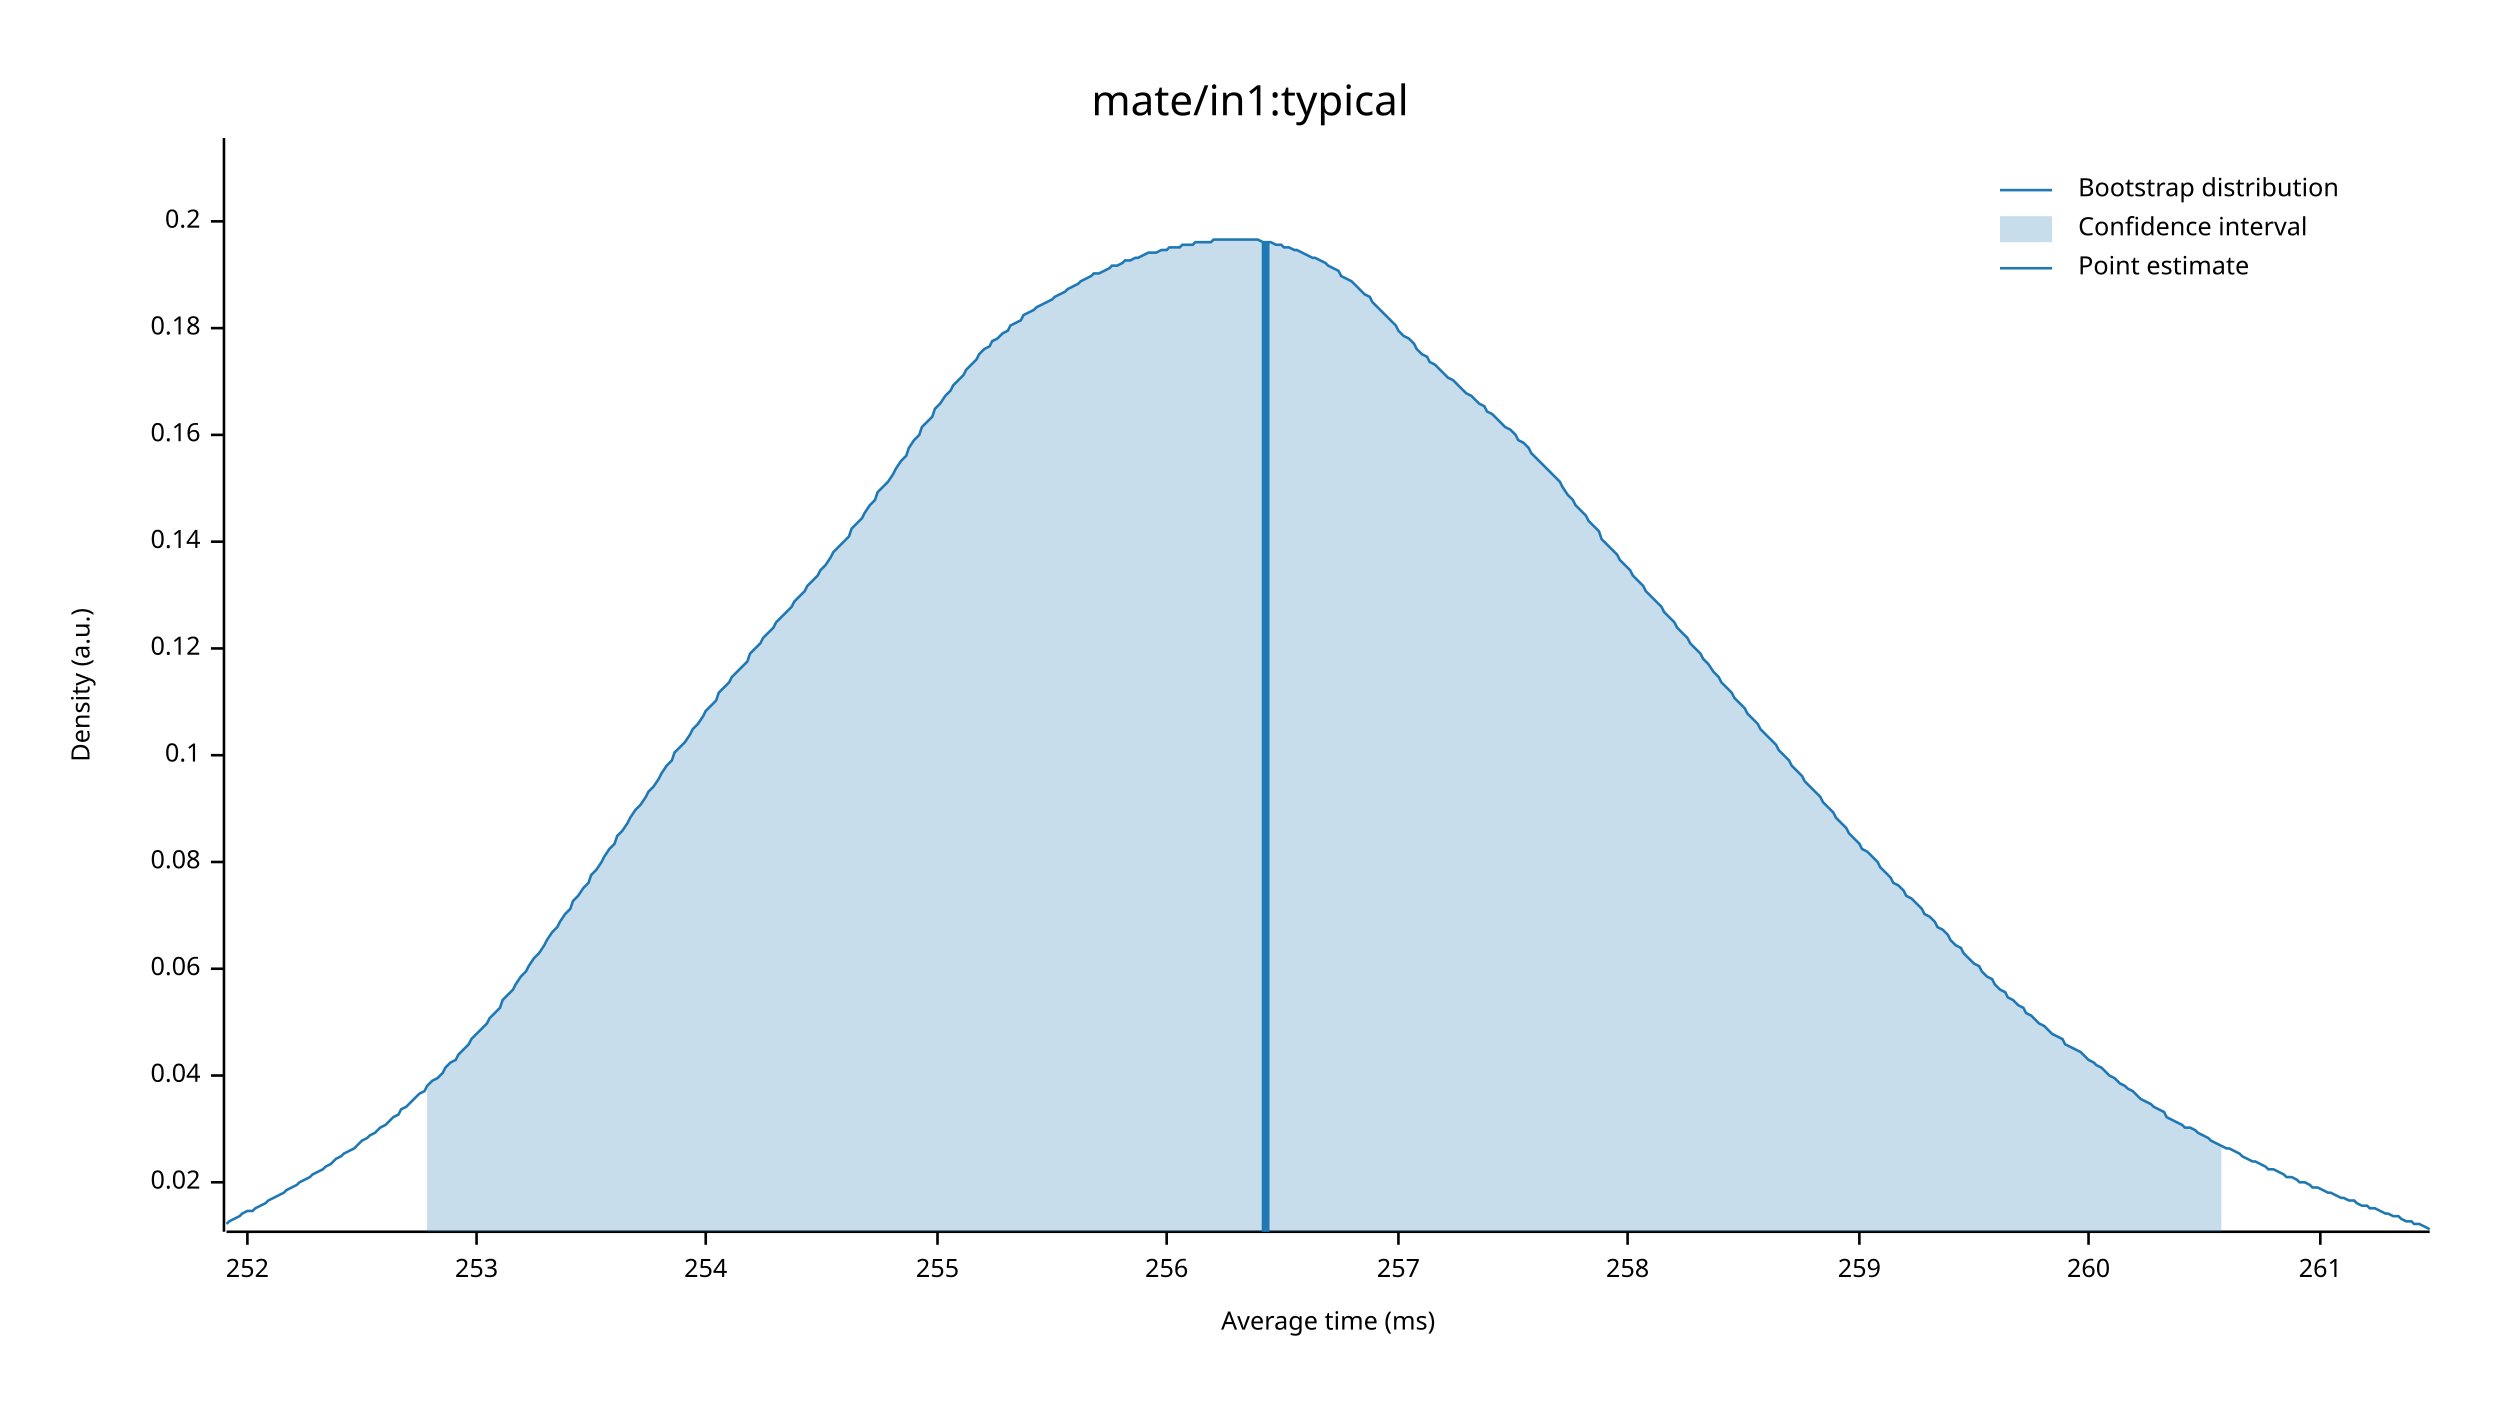
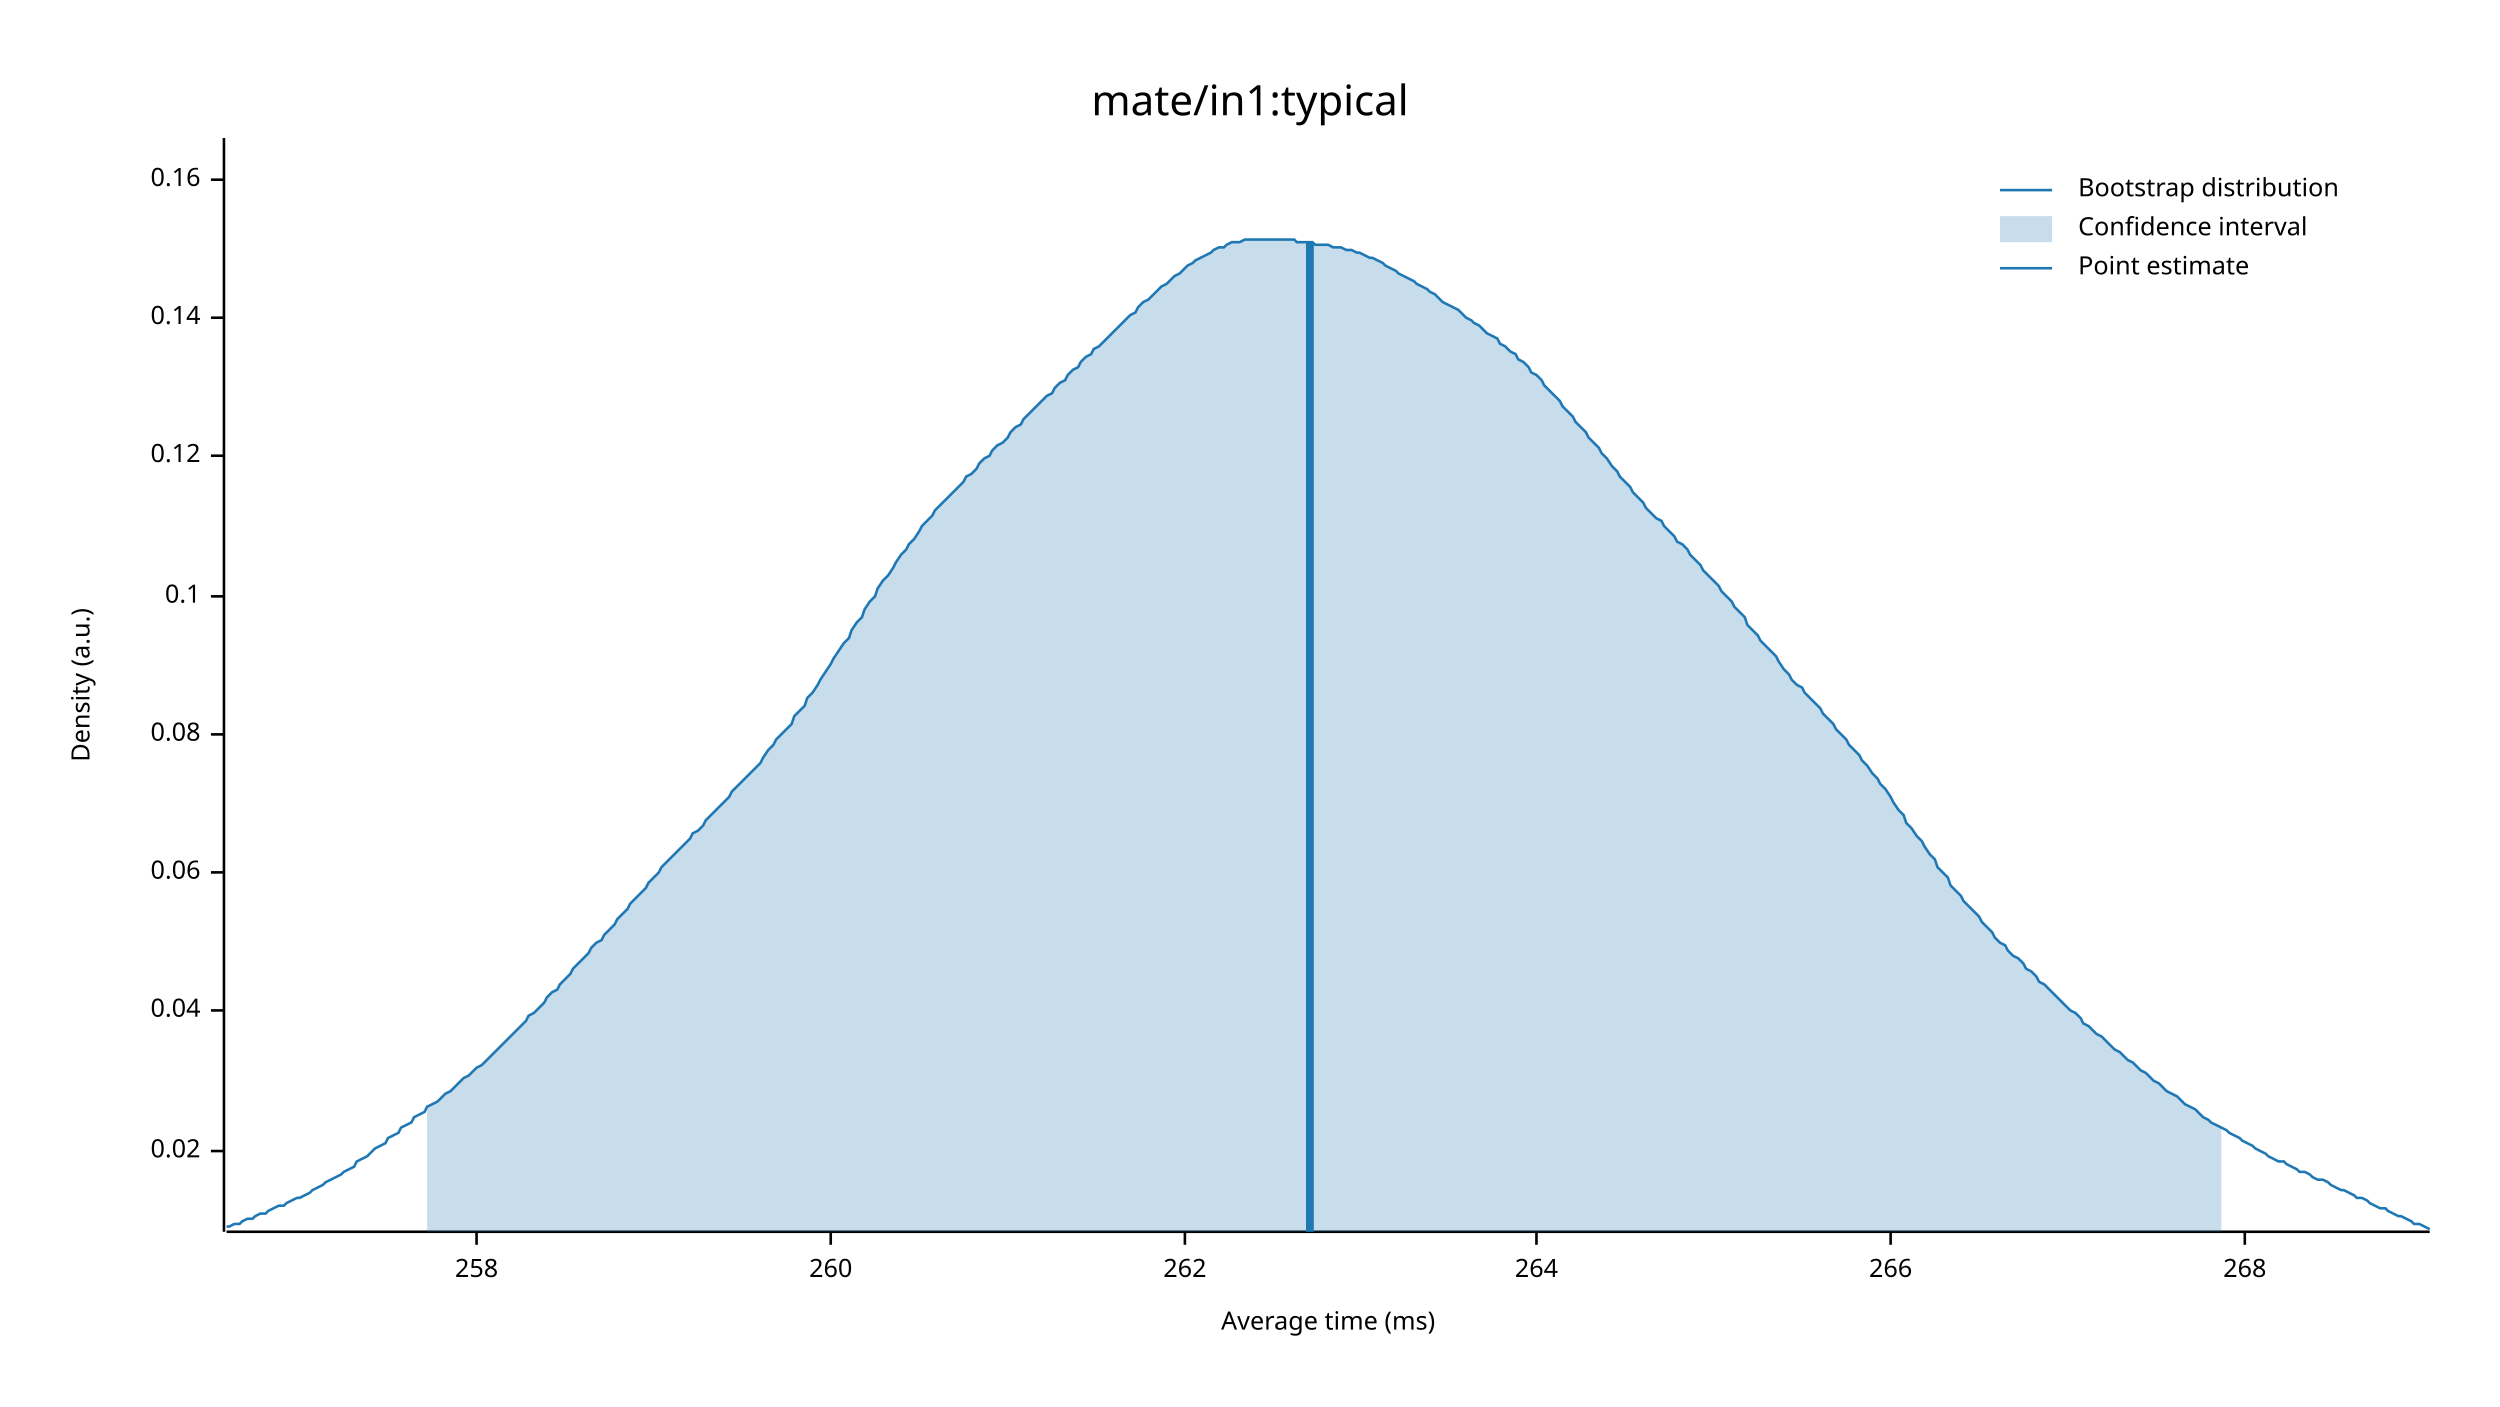
<svg xmlns="http://www.w3.org/2000/svg" width="960" height="540" viewBox="0 0 960 540">
  <text x="480" y="32" dy="0.76em" text-anchor="middle" font-family="sans-serif" font-size="16.129" opacity="1" fill="#000000">
mate/in1:typical
</text>
  <text x="27" y="263" dy="0.76em" text-anchor="middle" font-family="sans-serif" font-size="9.677" opacity="1" fill="#000000" transform="rotate(270, 27, 263)">
Density (a.u.)
</text>
  <text x="510" y="513" dy="-0.5ex" text-anchor="middle" font-family="sans-serif" font-size="9.677" opacity="1" fill="#000000">
Average time (ms)
</text>
  <polyline fill="none" opacity="1" stroke="#000000" stroke-width="1" points="86,53 86,473 " />
-   <text x="77" y="454" dy="0.5ex" text-anchor="end" font-family="sans-serif" font-size="9.677" opacity="1" fill="#000000">
+   <text x="77" y="442" dy="0.5ex" text-anchor="end" font-family="sans-serif" font-size="9.677" opacity="1" fill="#000000">
0.02
</text>
-   <polyline fill="none" opacity="1" stroke="#000000" stroke-width="1" points="81,454 86,454 " />
-   <text x="77" y="413" dy="0.5ex" text-anchor="end" font-family="sans-serif" font-size="9.677" opacity="1" fill="#000000">
+   <polyline fill="none" opacity="1" stroke="#000000" stroke-width="1" points="81,442 86,442 " />
+   <text x="77" y="388" dy="0.5ex" text-anchor="end" font-family="sans-serif" font-size="9.677" opacity="1" fill="#000000">
0.04
</text>
-   <polyline fill="none" opacity="1" stroke="#000000" stroke-width="1" points="81,413 86,413 " />
-   <text x="77" y="372" dy="0.5ex" text-anchor="end" font-family="sans-serif" font-size="9.677" opacity="1" fill="#000000">
+   <polyline fill="none" opacity="1" stroke="#000000" stroke-width="1" points="81,388 86,388 " />
+   <text x="77" y="335" dy="0.5ex" text-anchor="end" font-family="sans-serif" font-size="9.677" opacity="1" fill="#000000">
0.06
</text>
-   <polyline fill="none" opacity="1" stroke="#000000" stroke-width="1" points="81,372 86,372 " />
-   <text x="77" y="331" dy="0.5ex" text-anchor="end" font-family="sans-serif" font-size="9.677" opacity="1" fill="#000000">
+   <polyline fill="none" opacity="1" stroke="#000000" stroke-width="1" points="81,335 86,335 " />
+   <text x="77" y="282" dy="0.5ex" text-anchor="end" font-family="sans-serif" font-size="9.677" opacity="1" fill="#000000">
0.08
</text>
-   <polyline fill="none" opacity="1" stroke="#000000" stroke-width="1" points="81,331 86,331 " />
-   <text x="77" y="290" dy="0.5ex" text-anchor="end" font-family="sans-serif" font-size="9.677" opacity="1" fill="#000000">
+   <polyline fill="none" opacity="1" stroke="#000000" stroke-width="1" points="81,282 86,282 " />
+   <text x="77" y="229" dy="0.5ex" text-anchor="end" font-family="sans-serif" font-size="9.677" opacity="1" fill="#000000">
0.1
</text>
-   <polyline fill="none" opacity="1" stroke="#000000" stroke-width="1" points="81,290 86,290 " />
-   <text x="77" y="249" dy="0.5ex" text-anchor="end" font-family="sans-serif" font-size="9.677" opacity="1" fill="#000000">
+   <polyline fill="none" opacity="1" stroke="#000000" stroke-width="1" points="81,229 86,229 " />
+   <text x="77" y="175" dy="0.5ex" text-anchor="end" font-family="sans-serif" font-size="9.677" opacity="1" fill="#000000">
0.12
</text>
-   <polyline fill="none" opacity="1" stroke="#000000" stroke-width="1" points="81,249 86,249 " />
-   <text x="77" y="208" dy="0.5ex" text-anchor="end" font-family="sans-serif" font-size="9.677" opacity="1" fill="#000000">
+   <polyline fill="none" opacity="1" stroke="#000000" stroke-width="1" points="81,175 86,175 " />
+   <text x="77" y="122" dy="0.5ex" text-anchor="end" font-family="sans-serif" font-size="9.677" opacity="1" fill="#000000">
0.14
</text>
-   <polyline fill="none" opacity="1" stroke="#000000" stroke-width="1" points="81,208 86,208 " />
-   <text x="77" y="167" dy="0.5ex" text-anchor="end" font-family="sans-serif" font-size="9.677" opacity="1" fill="#000000">
+   <polyline fill="none" opacity="1" stroke="#000000" stroke-width="1" points="81,122 86,122 " />
+   <text x="77" y="69" dy="0.5ex" text-anchor="end" font-family="sans-serif" font-size="9.677" opacity="1" fill="#000000">
0.16
</text>
-   <polyline fill="none" opacity="1" stroke="#000000" stroke-width="1" points="81,167 86,167 " />
-   <text x="77" y="126" dy="0.5ex" text-anchor="end" font-family="sans-serif" font-size="9.677" opacity="1" fill="#000000">
- 0.18
- </text>
-   <polyline fill="none" opacity="1" stroke="#000000" stroke-width="1" points="81,126 86,126 " />
-   <text x="77" y="85" dy="0.5ex" text-anchor="end" font-family="sans-serif" font-size="9.677" opacity="1" fill="#000000">
- 0.2
- </text>
-   <polyline fill="none" opacity="1" stroke="#000000" stroke-width="1" points="81,85 86,85 " />
+   <polyline fill="none" opacity="1" stroke="#000000" stroke-width="1" points="81,69 86,69 " />
  <polyline fill="none" opacity="1" stroke="#000000" stroke-width="1" points="87,473 933,473 " />
-   <text x="95" y="483" dy="0.76em" text-anchor="middle" font-family="sans-serif" font-size="9.677" opacity="1" fill="#000000">
- 252
- </text>
-   <polyline fill="none" opacity="1" stroke="#000000" stroke-width="1" points="95,473 95,478 " />
  <text x="183" y="483" dy="0.76em" text-anchor="middle" font-family="sans-serif" font-size="9.677" opacity="1" fill="#000000">
- 253
+ 258
</text>
  <polyline fill="none" opacity="1" stroke="#000000" stroke-width="1" points="183,473 183,478 " />
-   <text x="271" y="483" dy="0.76em" text-anchor="middle" font-family="sans-serif" font-size="9.677" opacity="1" fill="#000000">
- 254
- </text>
-   <polyline fill="none" opacity="1" stroke="#000000" stroke-width="1" points="271,473 271,478 " />
-   <text x="360" y="483" dy="0.76em" text-anchor="middle" font-family="sans-serif" font-size="9.677" opacity="1" fill="#000000">
- 255
- </text>
-   <polyline fill="none" opacity="1" stroke="#000000" stroke-width="1" points="360,473 360,478 " />
-   <text x="448" y="483" dy="0.76em" text-anchor="middle" font-family="sans-serif" font-size="9.677" opacity="1" fill="#000000">
- 256
- </text>
-   <polyline fill="none" opacity="1" stroke="#000000" stroke-width="1" points="448,473 448,478 " />
-   <text x="537" y="483" dy="0.76em" text-anchor="middle" font-family="sans-serif" font-size="9.677" opacity="1" fill="#000000">
- 257
- </text>
-   <polyline fill="none" opacity="1" stroke="#000000" stroke-width="1" points="537,473 537,478 " />
-   <text x="625" y="483" dy="0.76em" text-anchor="middle" font-family="sans-serif" font-size="9.677" opacity="1" fill="#000000">
- 258
- </text>
-   <polyline fill="none" opacity="1" stroke="#000000" stroke-width="1" points="625,473 625,478 " />
-   <text x="714" y="483" dy="0.76em" text-anchor="middle" font-family="sans-serif" font-size="9.677" opacity="1" fill="#000000">
- 259
- </text>
-   <polyline fill="none" opacity="1" stroke="#000000" stroke-width="1" points="714,473 714,478 " />
-   <text x="802" y="483" dy="0.76em" text-anchor="middle" font-family="sans-serif" font-size="9.677" opacity="1" fill="#000000">
+   <text x="319" y="483" dy="0.76em" text-anchor="middle" font-family="sans-serif" font-size="9.677" opacity="1" fill="#000000">
260
</text>
-   <polyline fill="none" opacity="1" stroke="#000000" stroke-width="1" points="802,473 802,478 " />
-   <text x="891" y="483" dy="0.76em" text-anchor="middle" font-family="sans-serif" font-size="9.677" opacity="1" fill="#000000">
- 261
+   <polyline fill="none" opacity="1" stroke="#000000" stroke-width="1" points="319,473 319,478 " />
+   <text x="455" y="483" dy="0.76em" text-anchor="middle" font-family="sans-serif" font-size="9.677" opacity="1" fill="#000000">
+ 262
</text>
-   <polyline fill="none" opacity="1" stroke="#000000" stroke-width="1" points="891,473 891,478 " />
-   <polyline fill="none" opacity="1" stroke="#1F78B4" stroke-width="1" points="87,470 88,469 90,468 92,467 93,466 95,465 97,465 98,464 100,463 102,462 103,461 105,460 107,459 109,458 110,457 112,456 114,455 115,454 117,453 119,452 120,451 122,450 124,449 125,448 127,447 129,445 131,444 132,443 134,442 136,441 137,440 139,438 141,437 142,436 144,435 146,433 148,432 149,431 151,429 153,428 154,426 156,425 158,423 159,422 161,420 163,419 164,417 166,415 168,414 170,412 171,410 173,408 175,407 176,405 178,403 180,401 181,399 183,397 185,395 187,393 188,391 190,389 192,387 193,384 195,382 197,380 198,378 200,375 202,373 203,371 205,368 207,366 209,363 210,361 212,358 214,356 215,354 217,351 219,349 220,346 222,344 224,341 226,339 227,336 229,334 231,331 232,329 234,326 236,324 237,321 239,319 241,316 242,314 244,311 246,309 248,306 249,304 251,302 253,299 254,297 256,294 258,292 259,289 261,287 263,285 265,282 266,280 268,278 270,275 271,273 273,271 275,269 276,266 278,264 280,262 281,260 283,258 285,256 287,254 288,251 290,249 292,247 293,245 295,243 297,241 298,239 300,237 302,235 304,233 305,231 307,229 309,227 310,225 312,223 314,221 315,219 317,217 319,214 320,212 322,210 324,208 326,206 327,203 329,201 331,199 332,197 334,194 336,192 337,189 339,187 341,185 343,182 344,180 346,177 348,175 349,172 351,169 353,167 354,164 356,162 358,160 359,157 361,155 363,152 365,150 366,148 368,146 370,144 371,142 373,140 375,138 376,136 378,134 380,133 381,131 383,130 385,128 387,127 388,125 390,124 392,123 393,121 395,120 397,119 398,118 400,117 402,116 404,115 405,114 407,113 409,112 410,111 412,110 414,109 415,108 417,107 419,106 420,105 422,105 424,104 426,103 427,102 429,102 431,101 432,100 434,100 436,99 437,99 439,98 441,97 443,97 444,97 446,96 448,96 449,95 451,95 453,95 454,94 456,94 458,94 459,93 461,93 463,93 465,93 466,92 468,92 470,92 471,92 473,92 475,92 476,92 478,92 480,92 482,92 483,92 485,93 487,93 488,93 490,94 492,94 493,95 495,95 497,96 498,96 500,97 502,98 504,99 505,99 507,100 509,101 510,102 512,103 514,104 515,106 517,107 519,108 521,110 522,111 524,113 526,114 527,116 529,118 531,120 532,121 534,123 536,125 537,127 539,129 541,130 543,132 544,134 546,136 548,137 549,139 551,140 553,142 554,143 556,145 558,146 560,148 561,149 563,151 565,152 566,153 568,155 570,156 571,158 573,159 575,161 576,162 578,164 580,165 582,167 583,169 585,170 587,172 588,174 590,176 592,178 593,179 595,181 597,183 599,185 600,187 602,190 604,192 605,194 607,196 609,198 610,200 612,202 614,204 615,207 617,209 619,211 621,213 622,215 624,217 626,219 627,221 629,223 631,225 632,227 634,229 636,231 638,233 639,235 641,237 643,239 644,241 646,243 648,245 649,247 651,249 653,251 654,253 656,255 658,258 660,260 661,262 663,264 665,266 666,268 668,270 670,272 671,274 673,276 675,278 676,280 678,282 680,284 682,286 683,288 685,290 687,292 688,294 690,296 692,298 693,300 695,302 697,304 699,306 700,308 702,310 704,312 705,314 707,316 709,318 710,320 712,322 714,324 715,326 717,327 719,329 721,331 722,333 724,335 726,337 727,339 729,340 731,342 732,344 734,345 736,347 738,349 739,351 741,352 743,354 744,356 746,357 748,359 749,361 751,363 753,364 754,366 756,368 758,370 760,371 761,373 763,375 765,376 766,378 768,380 770,381 771,383 773,384 775,386 777,387 778,389 780,390 782,392 783,393 785,394 787,396 788,397 790,398 792,399 793,401 795,402 797,403 799,404 800,405 802,407 804,408 805,409 807,410 809,412 810,413 812,414 814,416 816,417 817,418 819,419 821,421 822,422 824,423 826,424 827,425 829,426 831,427 832,429 834,430 836,431 838,432 839,433 841,433 843,434 844,435 846,436 848,437 849,438 851,439 853,440 855,441 856,441 858,442 860,443 861,444 863,445 865,446 866,446 868,447 870,448 871,449 873,449 875,450 877,451 878,452 880,452 882,453 883,454 885,454 887,455 888,456 890,456 892,457 894,458 895,458 897,459 899,460 900,460 902,461 904,461 905,462 907,463 909,463 910,464 912,464 914,465 916,466 917,466 919,467 921,467 922,468 924,469 926,469 927,470 929,470 931,471 933,472 " />
-   <polygon opacity="0.25" fill="#1F78B4" points="164,417 166,415 168,414 170,412 171,410 173,408 175,407 176,405 178,403 180,401 181,399 183,397 185,395 187,393 188,391 190,389 192,387 193,384 195,382 197,380 198,378 200,375 202,373 203,371 205,368 207,366 209,363 210,361 212,358 214,356 215,354 217,351 219,349 220,346 222,344 224,341 226,339 227,336 229,334 231,331 232,329 234,326 236,324 237,321 239,319 241,316 242,314 244,311 246,309 248,306 249,304 251,302 253,299 254,297 256,294 258,292 259,289 261,287 263,285 265,282 266,280 268,278 270,275 271,273 273,271 275,269 276,266 278,264 280,262 281,260 283,258 285,256 287,254 288,251 290,249 292,247 293,245 295,243 297,241 298,239 300,237 302,235 304,233 305,231 307,229 309,227 310,225 312,223 314,221 315,219 317,217 319,214 320,212 322,210 324,208 326,206 327,203 329,201 331,199 332,197 334,194 336,192 337,189 339,187 341,185 343,182 344,180 346,177 348,175 349,172 351,169 353,167 354,164 356,162 358,160 359,157 361,155 363,152 365,150 366,148 368,146 370,144 371,142 373,140 375,138 376,136 378,134 380,133 381,131 383,130 385,128 387,127 388,125 390,124 392,123 393,121 395,120 397,119 398,118 400,117 402,116 404,115 405,114 407,113 409,112 410,111 412,110 414,109 415,108 417,107 419,106 420,105 422,105 424,104 426,103 427,102 429,102 431,101 432,100 434,100 436,99 437,99 439,98 441,97 443,97 444,97 446,96 448,96 449,95 451,95 453,95 454,94 456,94 458,94 459,93 461,93 463,93 465,93 466,92 468,92 470,92 471,92 473,92 475,92 476,92 478,92 480,92 482,92 483,92 485,93 487,93 488,93 490,94 492,94 493,95 495,95 497,96 498,96 500,97 502,98 504,99 505,99 507,100 509,101 510,102 512,103 514,104 515,106 517,107 519,108 521,110 522,111 524,113 526,114 527,116 529,118 531,120 532,121 534,123 536,125 537,127 539,129 541,130 543,132 544,134 546,136 548,137 549,139 551,140 553,142 554,143 556,145 558,146 560,148 561,149 563,151 565,152 566,153 568,155 570,156 571,158 573,159 575,161 576,162 578,164 580,165 582,167 583,169 585,170 587,172 588,174 590,176 592,178 593,179 595,181 597,183 599,185 600,187 602,190 604,192 605,194 607,196 609,198 610,200 612,202 614,204 615,207 617,209 619,211 621,213 622,215 624,217 626,219 627,221 629,223 631,225 632,227 634,229 636,231 638,233 639,235 641,237 643,239 644,241 646,243 648,245 649,247 651,249 653,251 654,253 656,255 658,258 660,260 661,262 663,264 665,266 666,268 668,270 670,272 671,274 673,276 675,278 676,280 678,282 680,284 682,286 683,288 685,290 687,292 688,294 690,296 692,298 693,300 695,302 697,304 699,306 700,308 702,310 704,312 705,314 707,316 709,318 710,320 712,322 714,324 715,326 717,327 719,329 721,331 722,333 724,335 726,337 727,339 729,340 731,342 732,344 734,345 736,347 738,349 739,351 741,352 743,354 744,356 746,357 748,359 749,361 751,363 753,364 754,366 756,368 758,370 760,371 761,373 763,375 765,376 766,378 768,380 770,381 771,383 773,384 775,386 777,387 778,389 780,390 782,392 783,393 785,394 787,396 788,397 790,398 792,399 793,401 795,402 797,403 799,404 800,405 802,407 804,408 805,409 807,410 809,412 810,413 812,414 814,416 816,417 817,418 819,419 821,421 822,422 824,423 826,424 827,425 829,426 831,427 832,429 834,430 836,431 838,432 839,433 841,433 843,434 844,435 846,436 848,437 849,438 851,439 853,440 853,473 164,473 " />
-   <polyline fill="none" opacity="1" stroke="#1F78B4" stroke-width="3" points="486,473 486,93 " />
+   <polyline fill="none" opacity="1" stroke="#000000" stroke-width="1" points="455,473 455,478 " />
+   <text x="590" y="483" dy="0.76em" text-anchor="middle" font-family="sans-serif" font-size="9.677" opacity="1" fill="#000000">
+ 264
+ </text>
+   <polyline fill="none" opacity="1" stroke="#000000" stroke-width="1" points="590,473 590,478 " />
+   <text x="726" y="483" dy="0.76em" text-anchor="middle" font-family="sans-serif" font-size="9.677" opacity="1" fill="#000000">
+ 266
+ </text>
+   <polyline fill="none" opacity="1" stroke="#000000" stroke-width="1" points="726,473 726,478 " />
+   <text x="862" y="483" dy="0.76em" text-anchor="middle" font-family="sans-serif" font-size="9.677" opacity="1" fill="#000000">
+ 268
+ </text>
+   <polyline fill="none" opacity="1" stroke="#000000" stroke-width="1" points="862,473 862,478 " />
+   <polyline fill="none" opacity="1" stroke="#1F78B4" stroke-width="1" points="87,471 88,471 90,470 92,470 93,469 95,468 97,468 98,467 100,466 102,466 103,465 105,464 107,463 109,463 110,462 112,461 114,460 115,460 117,459 119,458 120,457 122,456 124,455 125,454 127,453 129,452 131,451 132,450 134,449 136,448 137,446 139,445 141,444 142,443 144,441 146,440 148,439 149,437 151,436 153,435 154,433 156,432 158,431 159,429 161,428 163,427 164,425 166,424 168,423 170,421 171,420 173,419 175,417 176,416 178,414 180,413 181,412 183,410 185,409 187,407 188,406 190,404 192,402 193,401 195,399 197,397 198,396 200,394 202,392 203,390 205,389 207,387 209,385 210,383 212,381 214,380 215,378 217,376 219,374 220,372 222,370 224,368 226,366 227,364 229,362 231,361 232,359 234,357 236,355 237,353 239,351 241,349 242,347 244,345 246,343 248,341 249,339 251,337 253,335 254,333 256,331 258,329 259,328 261,326 263,324 265,322 266,320 268,319 270,317 271,315 273,313 275,311 276,310 278,308 280,306 281,304 283,302 285,300 287,298 288,297 290,295 292,293 293,291 295,288 297,286 298,284 300,282 302,280 304,278 305,275 307,273 309,271 310,268 312,266 314,263 315,261 317,258 319,255 320,253 322,250 324,247 326,245 327,242 329,239 331,237 332,234 334,231 336,229 337,226 339,223 341,221 343,218 344,216 346,213 348,211 349,209 351,207 353,204 354,202 356,200 358,198 359,196 361,194 363,192 365,190 366,189 368,187 370,185 371,183 373,182 375,180 376,178 378,176 380,175 381,173 383,171 385,170 387,168 388,166 390,164 392,163 393,161 395,159 397,157 398,156 400,154 402,152 404,151 405,149 407,147 409,146 410,144 412,142 414,141 415,139 417,137 419,136 420,134 422,133 424,131 426,129 427,128 429,126 431,124 432,123 434,121 436,120 437,118 439,116 441,115 443,113 444,112 446,110 448,109 449,108 451,106 453,105 454,104 456,102 458,101 459,100 461,99 463,98 465,97 466,96 468,95 470,95 471,94 473,93 475,93 476,93 478,92 480,92 482,92 483,92 485,92 487,92 488,92 490,92 492,92 493,92 495,92 497,92 498,93 500,93 502,93 504,93 505,94 507,94 509,94 510,94 512,95 514,95 515,95 517,96 519,96 521,97 522,97 524,98 526,99 527,99 529,100 531,101 532,102 534,103 536,104 537,105 539,106 541,107 543,108 544,109 546,110 548,111 549,112 551,113 553,115 554,116 556,117 558,118 560,119 561,120 563,122 565,123 566,124 568,125 570,127 571,128 573,129 575,130 576,132 578,133 580,135 582,136 583,138 585,139 587,141 588,143 590,144 592,146 593,148 595,150 597,152 599,154 600,156 602,158 604,160 605,162 607,164 609,166 610,168 612,170 614,172 615,174 617,176 619,179 621,181 622,183 624,185 626,187 627,189 629,191 631,193 632,195 634,197 636,199 638,200 639,202 641,204 643,206 644,208 646,209 648,211 649,213 651,215 653,217 654,219 656,221 658,223 660,225 661,227 663,229 665,231 666,233 668,235 670,237 671,240 673,242 675,244 676,246 678,248 680,250 682,252 683,254 685,257 687,259 688,261 690,263 692,264 693,266 695,268 697,270 699,272 700,274 702,276 704,278 705,280 707,282 709,284 710,286 712,288 714,290 715,292 717,294 719,297 721,299 722,301 724,303 726,306 727,308 729,311 731,313 732,316 734,318 736,321 738,323 739,325 741,328 743,330 744,333 746,335 748,337 749,340 751,342 753,344 754,346 756,348 758,350 760,352 761,354 763,356 765,358 766,360 768,362 770,363 771,365 773,367 775,368 777,370 778,372 780,373 782,375 783,377 785,378 787,380 788,381 790,383 792,385 793,386 795,388 797,389 799,391 800,393 802,394 804,396 805,397 807,398 809,400 810,401 812,403 814,404 816,406 817,407 819,408 821,410 822,411 824,412 826,414 827,415 829,416 831,418 832,419 834,420 836,421 838,423 839,424 841,425 843,426 844,427 846,429 848,430 849,431 851,432 853,433 855,434 856,435 858,436 860,437 861,438 863,439 865,440 866,441 868,442 870,443 871,444 873,445 875,446 877,446 878,447 880,448 882,449 883,450 885,450 887,451 888,452 890,453 892,453 894,454 895,455 897,456 899,457 900,457 902,458 904,459 905,460 907,460 909,461 910,462 912,463 914,464 916,464 917,465 919,466 921,467 922,467 924,468 926,469 927,470 929,470 931,471 933,472 " />
+   <polygon opacity="0.25" fill="#1F78B4" points="164,425 166,424 168,423 170,421 171,420 173,419 175,417 176,416 178,414 180,413 181,412 183,410 185,409 187,407 188,406 190,404 192,402 193,401 195,399 197,397 198,396 200,394 202,392 203,390 205,389 207,387 209,385 210,383 212,381 214,380 215,378 217,376 219,374 220,372 222,370 224,368 226,366 227,364 229,362 231,361 232,359 234,357 236,355 237,353 239,351 241,349 242,347 244,345 246,343 248,341 249,339 251,337 253,335 254,333 256,331 258,329 259,328 261,326 263,324 265,322 266,320 268,319 270,317 271,315 273,313 275,311 276,310 278,308 280,306 281,304 283,302 285,300 287,298 288,297 290,295 292,293 293,291 295,288 297,286 298,284 300,282 302,280 304,278 305,275 307,273 309,271 310,268 312,266 314,263 315,261 317,258 319,255 320,253 322,250 324,247 326,245 327,242 329,239 331,237 332,234 334,231 336,229 337,226 339,223 341,221 343,218 344,216 346,213 348,211 349,209 351,207 353,204 354,202 356,200 358,198 359,196 361,194 363,192 365,190 366,189 368,187 370,185 371,183 373,182 375,180 376,178 378,176 380,175 381,173 383,171 385,170 387,168 388,166 390,164 392,163 393,161 395,159 397,157 398,156 400,154 402,152 404,151 405,149 407,147 409,146 410,144 412,142 414,141 415,139 417,137 419,136 420,134 422,133 424,131 426,129 427,128 429,126 431,124 432,123 434,121 436,120 437,118 439,116 441,115 443,113 444,112 446,110 448,109 449,108 451,106 453,105 454,104 456,102 458,101 459,100 461,99 463,98 465,97 466,96 468,95 470,95 471,94 473,93 475,93 476,93 478,92 480,92 482,92 483,92 485,92 487,92 488,92 490,92 492,92 493,92 495,92 497,92 498,93 500,93 502,93 504,93 505,94 507,94 509,94 510,94 512,95 514,95 515,95 517,96 519,96 521,97 522,97 524,98 526,99 527,99 529,100 531,101 532,102 534,103 536,104 537,105 539,106 541,107 543,108 544,109 546,110 548,111 549,112 551,113 553,115 554,116 556,117 558,118 560,119 561,120 563,122 565,123 566,124 568,125 570,127 571,128 573,129 575,130 576,132 578,133 580,135 582,136 583,138 585,139 587,141 588,143 590,144 592,146 593,148 595,150 597,152 599,154 600,156 602,158 604,160 605,162 607,164 609,166 610,168 612,170 614,172 615,174 617,176 619,179 621,181 622,183 624,185 626,187 627,189 629,191 631,193 632,195 634,197 636,199 638,200 639,202 641,204 643,206 644,208 646,209 648,211 649,213 651,215 653,217 654,219 656,221 658,223 660,225 661,227 663,229 665,231 666,233 668,235 670,237 671,240 673,242 675,244 676,246 678,248 680,250 682,252 683,254 685,257 687,259 688,261 690,263 692,264 693,266 695,268 697,270 699,272 700,274 702,276 704,278 705,280 707,282 709,284 710,286 712,288 714,290 715,292 717,294 719,297 721,299 722,301 724,303 726,306 727,308 729,311 731,313 732,316 734,318 736,321 738,323 739,325 741,328 743,330 744,333 746,335 748,337 749,340 751,342 753,344 754,346 756,348 758,350 760,352 761,354 763,356 765,358 766,360 768,362 770,363 771,365 773,367 775,368 777,370 778,372 780,373 782,375 783,377 785,378 787,380 788,381 790,383 792,385 793,386 795,388 797,389 799,391 800,393 802,394 804,396 805,397 807,398 809,400 810,401 812,403 814,404 816,406 817,407 819,408 821,410 822,411 824,412 826,414 827,415 829,416 831,418 832,419 834,420 836,421 838,423 839,424 841,425 843,426 844,427 846,429 848,430 849,431 851,432 853,433 853,473 164,473 " />
+   <polyline fill="none" opacity="1" stroke="#1F78B4" stroke-width="3" points="503,473 503,93 " />
  <text x="798" y="68" dy="0.76em" text-anchor="start" font-family="sans-serif" font-size="9.677" opacity="1" fill="#000000">
Bootstrap distribution
</text>
  <text x="798" y="83" dy="0.76em" text-anchor="start" font-family="sans-serif" font-size="9.677" opacity="1" fill="#000000">
Confidence interval
</text>
  <text x="798" y="98" dy="0.76em" text-anchor="start" font-family="sans-serif" font-size="9.677" opacity="1" fill="#000000">
Point estimate
</text>
  <polyline fill="none" opacity="1" stroke="#1F78B4" stroke-width="1" points="768,73 788,73 " />
  <rect x="768" y="83" width="20" height="10" opacity="0.25" fill="#1F78B4" stroke="none" />
  <polyline fill="none" opacity="1" stroke="#1F78B4" stroke-width="1" points="768,103 788,103 " />
</svg>
